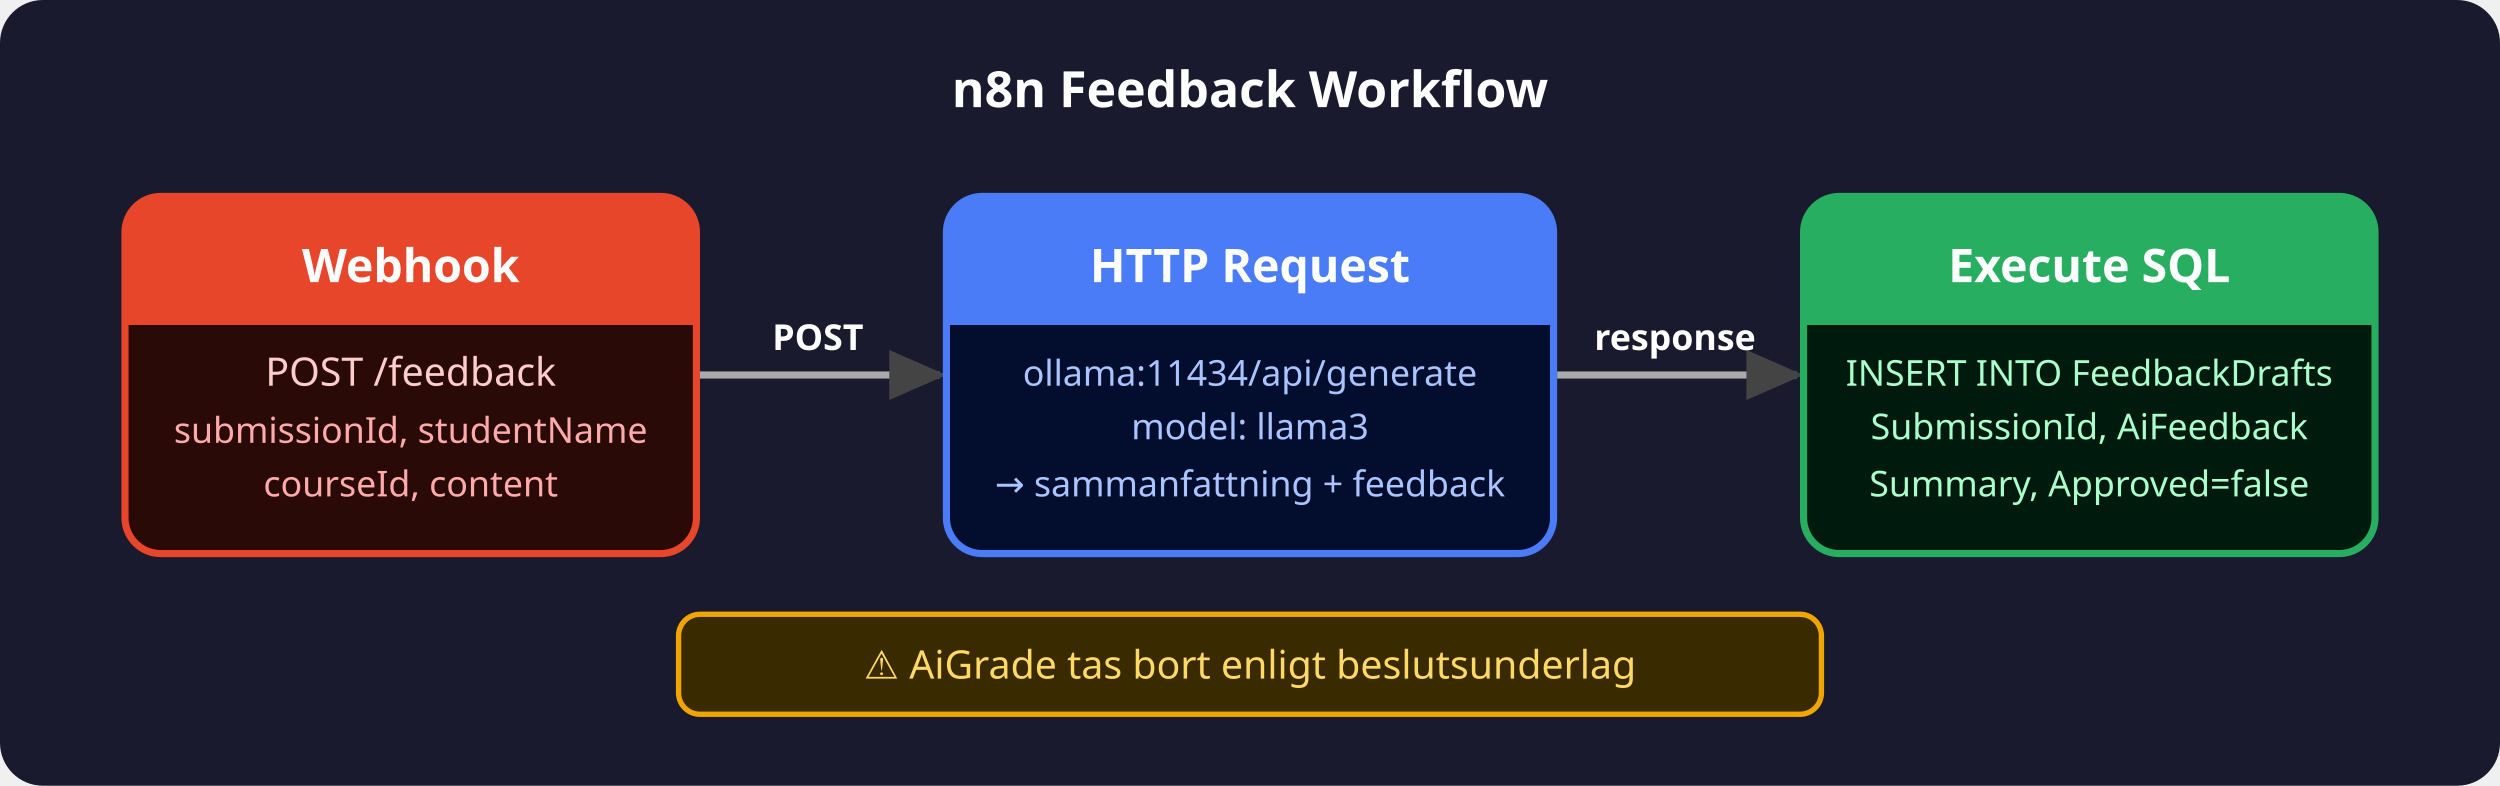
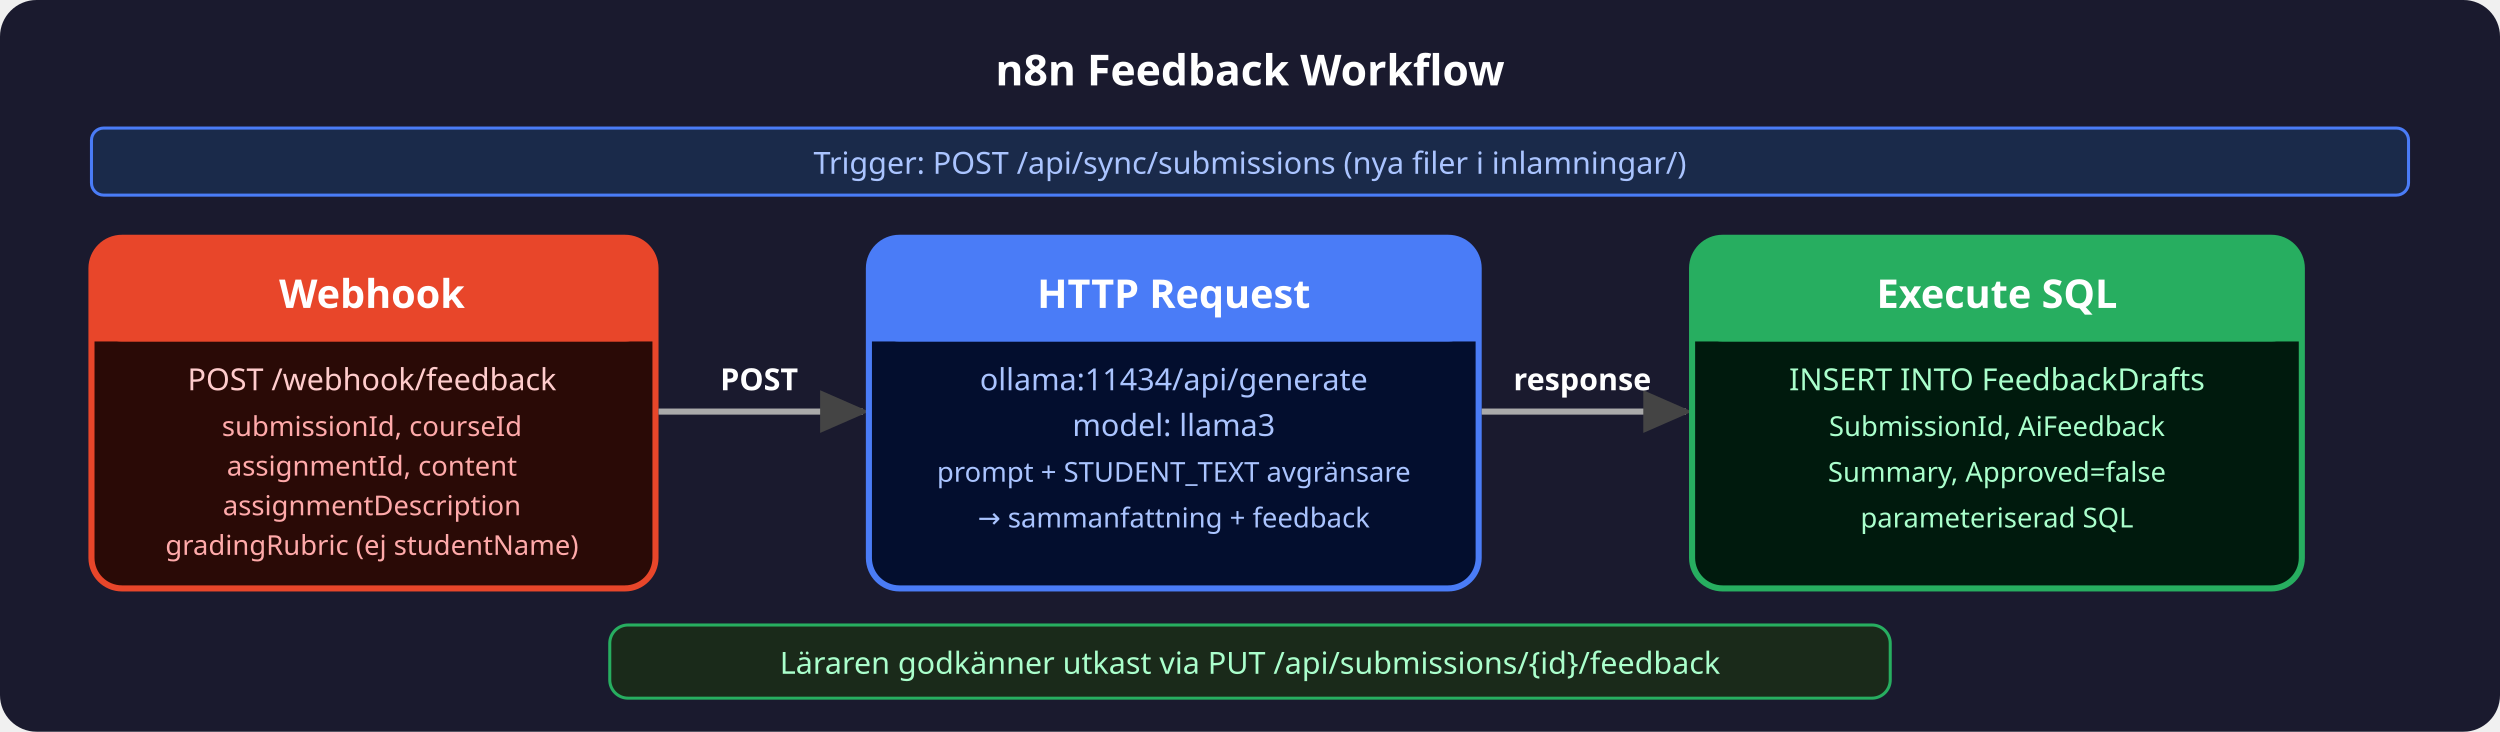
- <svg xmlns="http://www.w3.org/2000/svg" viewBox="0 0 700 220" role="img">
+ <svg xmlns="http://www.w3.org/2000/svg" viewBox="0 0 820 240" role="img">
  <defs>
    <marker id="arrow" markerWidth="8" markerHeight="8" refX="7" refY="3.5" orient="auto">
      <path d="M0,0 L0,7 L8,3.5 z" fill="#444" />
    </marker>
  </defs>
-   <rect width="700" height="220" fill="#1a1a2e" rx="12" />
-   <text x="350" y="30" text-anchor="middle" font-family="system-ui,sans-serif" font-size="14" font-weight="700" fill="#ffffff">n8n Feedback Workflow</text>
-   <rect x="35" y="55" width="160" height="100" rx="10" fill="#2a0a06" stroke="#e8462a" stroke-width="2" />
-   <rect x="35" y="55" width="160" height="36" rx="10" fill="#e8462a" />
-   <rect x="35" y="79" width="160" height="12" fill="#e8462a" />
-   <text x="115" y="79" text-anchor="middle" font-family="system-ui,sans-serif" font-size="13" font-weight="700" fill="#fff">Webhook</text>
-   <text x="115" y="108" text-anchor="middle" font-family="system-ui,sans-serif" font-size="11" fill="#ffcccc">POST /feedback</text>
-   <text x="115" y="124" text-anchor="middle" font-family="system-ui,sans-serif" font-size="10" fill="#ffaaaa">submissionId, studentName</text>
-   <text x="115" y="139" text-anchor="middle" font-family="system-ui,sans-serif" font-size="10" fill="#ffaaaa">courseId, content</text>
-   <line x1="196" y1="105" x2="263" y2="105" stroke="#aaaaaa" stroke-width="2" marker-end="url(#arrow)" />
-   <text x="229" y="98" text-anchor="middle" font-family="system-ui,sans-serif" font-size="10" font-weight="600" fill="#ffffff">POST</text>
-   <rect x="265" y="55" width="170" height="100" rx="10" fill="#030e2e" stroke="#4a7cf7" stroke-width="2" />
-   <rect x="265" y="55" width="170" height="36" rx="10" fill="#4a7cf7" />
-   <rect x="265" y="79" width="170" height="12" fill="#4a7cf7" />
-   <text x="350" y="79" text-anchor="middle" font-family="system-ui,sans-serif" font-size="13" font-weight="700" fill="#fff">HTTP Request</text>
-   <text x="350" y="108" text-anchor="middle" font-family="system-ui,sans-serif" font-size="10" fill="#aac4ff">ollama:11434/api/generate</text>
-   <text x="350" y="123" text-anchor="middle" font-family="system-ui,sans-serif" font-size="10" fill="#aac4ff">model: llama3</text>
-   <text x="350" y="139" text-anchor="middle" font-family="system-ui,sans-serif" font-size="10" fill="#aac4ff">→ sammanfattning + feedback</text>
-   <line x1="436" y1="105" x2="503" y2="105" stroke="#aaaaaa" stroke-width="2" marker-end="url(#arrow)" />
-   <text x="469" y="98" text-anchor="middle" font-family="system-ui,sans-serif" font-size="10" font-weight="600" fill="#ffffff">response</text>
-   <rect x="505" y="55" width="160" height="100" rx="10" fill="#001a0d" stroke="#27ae60" stroke-width="2" />
-   <rect x="505" y="55" width="160" height="36" rx="10" fill="#27ae60" />
-   <rect x="505" y="79" width="160" height="12" fill="#27ae60" />
-   <text x="585" y="79" text-anchor="middle" font-family="system-ui,sans-serif" font-size="13" font-weight="700" fill="#fff">Execute SQL</text>
-   <text x="585" y="108" text-anchor="middle" font-family="system-ui,sans-serif" font-size="10" fill="#aaffcc">INSERT INTO FeedbackDrafts</text>
-   <text x="585" y="123" text-anchor="middle" font-family="system-ui,sans-serif" font-size="10" fill="#aaffcc">SubmissionId, AiFeedback</text>
-   <text x="585" y="139" text-anchor="middle" font-family="system-ui,sans-serif" font-size="10" fill="#aaffcc">Summary, Approved=false</text>
-   <rect x="190" y="172" width="320" height="28" rx="6" fill="#3a2a00" stroke="#f0a500" stroke-width="1.5" />
-   <text x="350" y="190" text-anchor="middle" font-family="system-ui,sans-serif" font-size="11" fill="#ffd966">⚠ AiGrade tas bort enligt beslutsunderlag</text>
+   <rect width="820" height="240" fill="#1a1a2e" rx="12" />
+   <text x="410" y="28" text-anchor="middle" font-family="system-ui,sans-serif" font-size="14" font-weight="700" fill="#ffffff">n8n Feedback Workflow</text>
+   <rect x="30" y="42" width="760" height="22" rx="4" fill="#1a2a4a" stroke="#4a7cf7" stroke-width="1" />
+   <text x="410" y="57" text-anchor="middle" font-family="system-ui,sans-serif" font-size="10" fill="#aac4ff">Trigger: POST /api/sync/submissions (nya filer i inlamningar/)</text>
+   <rect x="30" y="78" width="185" height="115" rx="10" fill="#2a0a06" stroke="#e8462a" stroke-width="2" />
+   <rect x="30" y="78" width="185" height="34" rx="10" fill="#e8462a" />
+   <rect x="30" y="100" width="185" height="12" fill="#e8462a" />
+   <text x="122" y="101" text-anchor="middle" font-family="system-ui,sans-serif" font-size="13" font-weight="700" fill="#fff">Webhook</text>
+   <text x="122" y="128" text-anchor="middle" font-family="system-ui,sans-serif" font-size="10" fill="#ffcccc">POST /webhook/feedback</text>
+   <text x="122" y="143" text-anchor="middle" font-family="system-ui,sans-serif" font-size="9" fill="#ffaaaa">submissionId, courseId</text>
+   <text x="122" y="156" text-anchor="middle" font-family="system-ui,sans-serif" font-size="9" fill="#ffaaaa">assignmentId, content</text>
+   <text x="122" y="169" text-anchor="middle" font-family="system-ui,sans-serif" font-size="9" fill="#ffaaaa">assignmentDescription</text>
+   <text x="122" y="182" text-anchor="middle" font-family="system-ui,sans-serif" font-size="9" fill="#ffaaaa">gradingRubric (ej studentName)</text>
+   <line x1="216" y1="135" x2="283" y2="135" stroke="#aaaaaa" stroke-width="2" marker-end="url(#arrow)" />
+   <text x="249" y="128" text-anchor="middle" font-family="system-ui,sans-serif" font-size="10" font-weight="600" fill="#ffffff">POST</text>
+   <rect x="285" y="78" width="200" height="115" rx="10" fill="#030e2e" stroke="#4a7cf7" stroke-width="2" />
+   <rect x="285" y="78" width="200" height="34" rx="10" fill="#4a7cf7" />
+   <rect x="285" y="100" width="200" height="12" fill="#4a7cf7" />
+   <text x="385" y="101" text-anchor="middle" font-family="system-ui,sans-serif" font-size="13" font-weight="700" fill="#fff">HTTP Request</text>
+   <text x="385" y="128" text-anchor="middle" font-family="system-ui,sans-serif" font-size="10" fill="#aac4ff">ollama:11434/api/generate</text>
+   <text x="385" y="143" text-anchor="middle" font-family="system-ui,sans-serif" font-size="10" fill="#aac4ff">model: llama3</text>
+   <text x="385" y="158" text-anchor="middle" font-family="system-ui,sans-serif" font-size="9" fill="#aac4ff">prompt + STUDENT_TEXT avgränsare</text>
+   <text x="385" y="173" text-anchor="middle" font-family="system-ui,sans-serif" font-size="9" fill="#aac4ff">→ sammanfattning + feedback</text>
+   <line x1="486" y1="135" x2="553" y2="135" stroke="#aaaaaa" stroke-width="2" marker-end="url(#arrow)" />
+   <text x="519" y="128" text-anchor="middle" font-family="system-ui,sans-serif" font-size="10" font-weight="600" fill="#ffffff">response</text>
+   <rect x="555" y="78" width="200" height="115" rx="10" fill="#001a0d" stroke="#27ae60" stroke-width="2" />
+   <rect x="555" y="78" width="200" height="34" rx="10" fill="#27ae60" />
+   <rect x="555" y="100" width="200" height="12" fill="#27ae60" />
+   <text x="655" y="101" text-anchor="middle" font-family="system-ui,sans-serif" font-size="13" font-weight="700" fill="#fff">Execute SQL</text>
+   <text x="655" y="128" text-anchor="middle" font-family="system-ui,sans-serif" font-size="10" fill="#aaffcc">INSERT INTO FeedbackDrafts</text>
+   <text x="655" y="143" text-anchor="middle" font-family="system-ui,sans-serif" font-size="9" fill="#aaffcc">SubmissionId, AiFeedback</text>
+   <text x="655" y="158" text-anchor="middle" font-family="system-ui,sans-serif" font-size="9" fill="#aaffcc">Summary, Approved=false</text>
+   <text x="655" y="173" text-anchor="middle" font-family="system-ui,sans-serif" font-size="9" fill="#aaffcc">parameteriserad SQL</text>
+   <rect x="200" y="205" width="420" height="24" rx="6" fill="#1a2a1a" stroke="#27ae60" stroke-width="1" />
+   <text x="410" y="221" text-anchor="middle" font-family="system-ui,sans-serif" font-size="10" fill="#aaffcc">Läraren godkänner utkast via PUT /api/submissions/{id}/feedback</text>
</svg>
